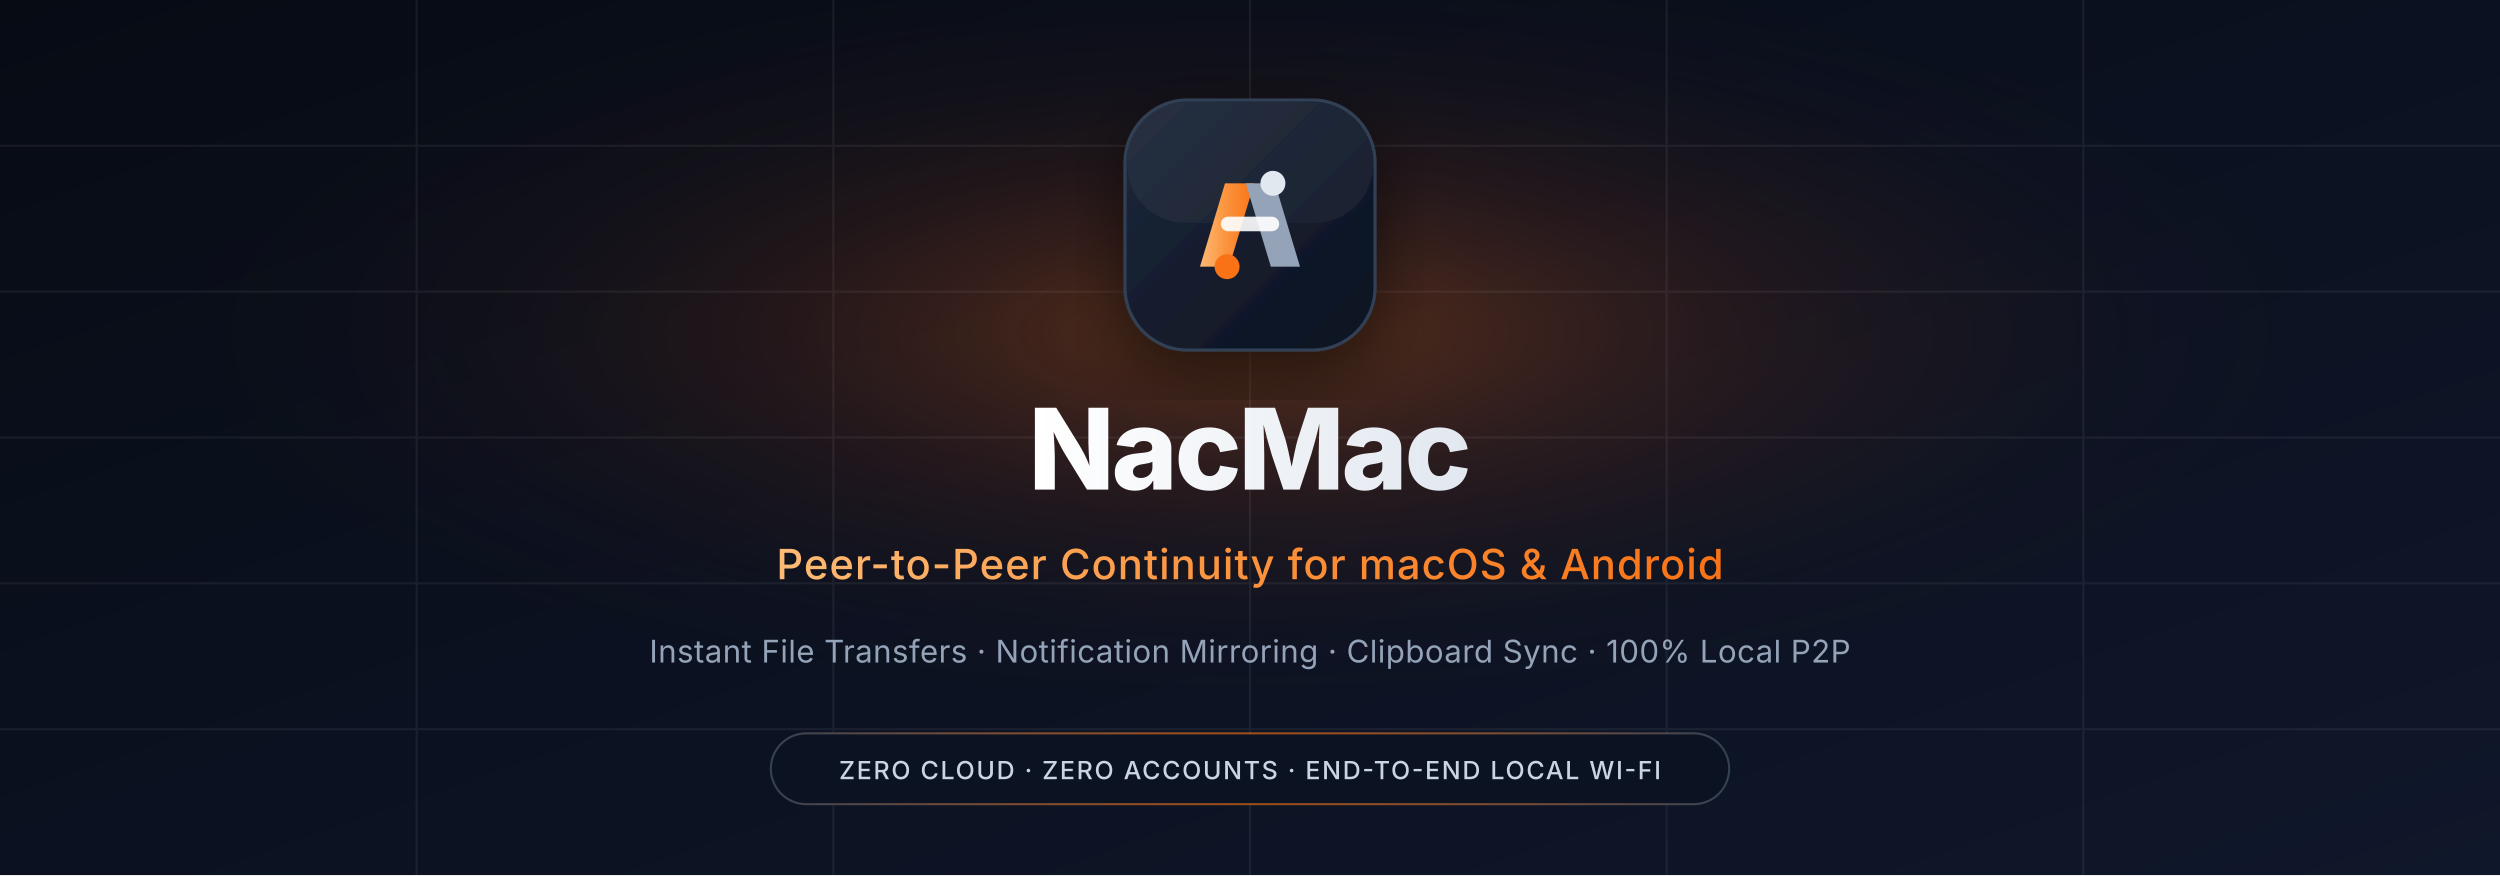
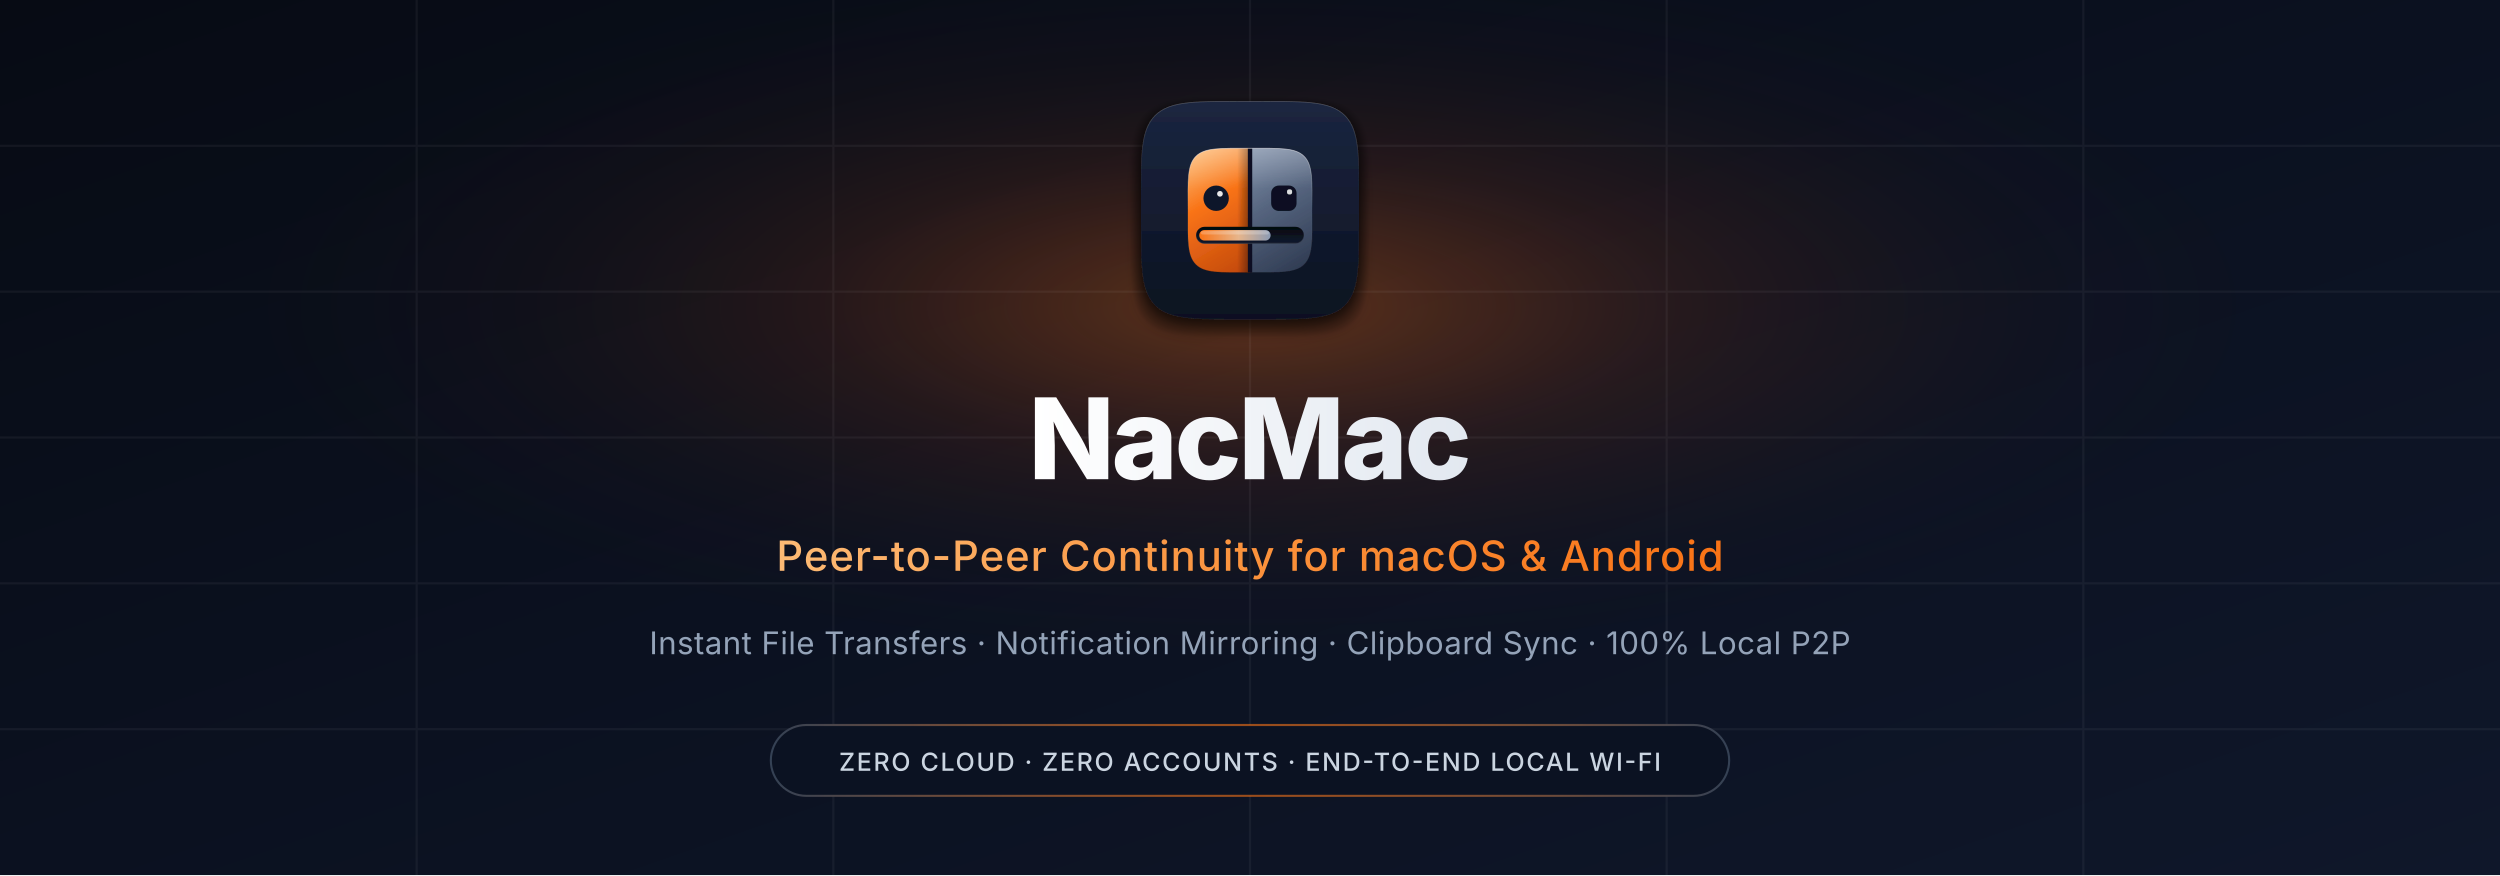
<svg xmlns="http://www.w3.org/2000/svg" viewBox="0 0 1200 420" width="100%" height="100%">
  <defs>
    <linearGradient id="bgGrad" x1="0%" y1="0%" x2="100%" y2="100%">
      <stop offset="0%" stop-color="#070B14" />
      <stop offset="50%" stop-color="#0B1120" />
      <stop offset="100%" stop-color="#0F172A" />
    </linearGradient>
-     <radialGradient id="amberGlow" cx="50%" cy="38%" r="45%">
-       <stop offset="0%" stop-color="#F97316" stop-opacity="0.32" />
+     <radialGradient id="amberGlow" cx="50%" cy="35%" r="42%">
+       <stop offset="0%" stop-color="#F97316" stop-opacity="0.35" />
      <stop offset="40%" stop-color="#EA580C" stop-opacity="0.12" />
      <stop offset="100%" stop-color="#070B14" stop-opacity="0" />
    </radialGradient>
    <linearGradient id="accentGrad" x1="0%" y1="0%" x2="100%" y2="0%">
      <stop offset="0%" stop-color="#FDBA74" />
      <stop offset="50%" stop-color="#FB923C" />
      <stop offset="100%" stop-color="#F97316" />
    </linearGradient>
    <linearGradient id="textGrad" x1="0%" y1="0%" x2="100%" y2="0%">
      <stop offset="0%" stop-color="#FFFFFF" />
      <stop offset="100%" stop-color="#E2E8F0" />
    </linearGradient>
    <linearGradient id="badgeBorder" x1="0%" y1="0%" x2="100%" y2="0%">
      <stop offset="0%" stop-color="#334155" />
      <stop offset="50%" stop-color="#F97316" stop-opacity="0.6" />
      <stop offset="100%" stop-color="#334155" />
    </linearGradient>
-     <filter id="shadow" x="-20%" y="-20%" width="140%" height="140%">
-       <feDropShadow dx="0" dy="12" stdDeviation="16" flood-color="#000000" flood-opacity="0.55" />
+     <filter id="logoShadow" x="-20%" y="-20%" width="140%" height="140%">
+       <feDropShadow dx="0" dy="14" stdDeviation="18" flood-color="#000000" flood-opacity="0.65" />
    </filter>
-     <linearGradient id="iconBg" x1="0%" y1="0%" x2="100%" y2="100%">
-       <stop offset="0%" stop-color="#1E293B" />
-       <stop offset="100%" stop-color="#0B1120" />
+     <linearGradient id="linear-gradient-1" x1="99.917" y1="99.917" x2="99.917" y2="924.083" gradientUnits="userSpaceOnUse">
+       <stop offset="0" stop-color="#1b2640" />
+       <stop offset="1" stop-color="#0b1120" />
+     </linearGradient>
+     <linearGradient id="linear-gradient-2" x1="99.917" y1="99.917" x2="99.917" y2="924.083" gradientUnits="userSpaceOnUse">
+       <stop offset="0" stop-color="#ffffff" stop-opacity="0.22" />
+       <stop offset="0.4" stop-color="#ffffff" stop-opacity="0.02" />
+       <stop offset="1" stop-color="#ffffff" stop-opacity="0.06" />
+     </linearGradient>
+     <clipPath id="clip-path-1">
+       <path d="M747 512 C747 398.02 749.58 340.42 716.58 307.42 C683.58 274.42 625.98 277 512 277 C398.02 277 340.42 274.42 307.42 307.42 C274.42 340.42 277 398.02 277 512 C277 625.98 274.42 683.58 307.42 716.58 C340.42 749.58 398.02 747 512 747 C625.98 747 683.58 749.58 716.58 716.58 C749.58 683.58 747 625.98 747 512 Z" />
+     </clipPath>
+     <linearGradient id="linear-gradient-3" x1="323.6" y1="276.8" x2="605.6" y2="747.2" gradientUnits="userSpaceOnUse">
+       <stop offset="0" stop-color="#fdba74" />
+       <stop offset="0.35" stop-color="#f97316" />
+       <stop offset="1" stop-color="#b8410c" />
+     </linearGradient>
+     <linearGradient id="linear-gradient-4" x1="418.4" y1="276.8" x2="700.4" y2="747.2" gradientUnits="userSpaceOnUse">
+       <stop offset="0" stop-color="#8b9bb4" />
+       <stop offset="0.5" stop-color="#55647e" />
+       <stop offset="1" stop-color="#2f3b52" />
+     </linearGradient>
+     <linearGradient id="linear-gradient-5" x1="463.6" y1="0" x2="503.6" y2="0" gradientUnits="userSpaceOnUse">
+       <stop offset="0" stop-color="#000000" stop-opacity="0" />
+       <stop offset="1" stop-color="#000000" stop-opacity="0.35" />
+     </linearGradient>
+     <linearGradient id="linear-gradient-6" x1="-2.036" y1="218.8" x2="-2.036" y2="430" gradientUnits="userSpaceOnUse">
+       <stop offset="0" stop-color="#ffffff" stop-opacity="0.28" />
+       <stop offset="1" stop-color="#ffffff" stop-opacity="0" />
+     </linearGradient>
+     <linearGradient id="linear-gradient-7" x1="276.953" y1="276.953" x2="276.953" y2="747.047" gradientUnits="userSpaceOnUse">
+       <stop offset="0" stop-color="#ffffff" stop-opacity="0.55" />
+       <stop offset="0.5" stop-color="#ffffff" stop-opacity="0" />
+       <stop offset="1" stop-color="#000000" stop-opacity="0.25" />
+     </linearGradient>
+     <linearGradient id="linear-gradient-8" x1="0" y1="574" x2="0" y2="638" gradientUnits="userSpaceOnUse">
+       <stop offset="0" stop-color="#04070e" />
+       <stop offset="1" stop-color="#131c30" />
+     </linearGradient>
+     <linearGradient id="linear-gradient-9" x1="0" y1="574" x2="0" y2="638" gradientUnits="userSpaceOnUse">
+       <stop offset="0" stop-color="#ffffff" stop-opacity="0" />
+       <stop offset="1" stop-color="#ffffff" stop-opacity="0.16" />
+     </linearGradient>
+     <linearGradient id="linear-gradient-10" x1="320" y1="0" x2="590" y2="0" gradientUnits="userSpaceOnUse">
+       <stop offset="0" stop-color="#f97316" />
+       <stop offset="0.55" stop-color="#e7b58b" />
+       <stop offset="1" stop-color="#8b9bb4" />
    </linearGradient>
  </defs>
  <rect width="1200" height="420" fill="url(#bgGrad)" />
  <rect width="1200" height="420" fill="url(#amberGlow)" />
-   <g opacity="0.06" stroke="#FFFFFF" stroke-width="1">
+   <g opacity="0.05" stroke="#FFFFFF" stroke-width="1">
    <line x1="0" y1="70" x2="1200" y2="70" />
    <line x1="0" y1="140" x2="1200" y2="140" />
    <line x1="0" y1="210" x2="1200" y2="210" />
    <line x1="0" y1="280" x2="1200" y2="280" />
    <line x1="0" y1="350" x2="1200" y2="350" />
    <line x1="200" y1="0" x2="200" y2="420" />
    <line x1="400" y1="0" x2="400" y2="420" />
    <line x1="600" y1="0" x2="600" y2="420" />
    <line x1="800" y1="0" x2="800" y2="420" />
    <line x1="1000" y1="0" x2="1000" y2="420" />
  </g>
-   <g transform="translate(540, 48)" filter="url(#shadow)">
-     <rect x="0" y="0" width="120" height="120" rx="30" fill="url(#iconBg)" stroke="#334155" stroke-width="1.5" />
-     <rect x="1" y="1" width="118" height="58" rx="28" fill="#FFFFFF" fill-opacity="0.04" />
-     <g transform="translate(24, 24)">
-       <path d="M 12 56 L 24 16 L 38 16 L 26 56 Z" fill="url(#accentGrad)" />
-       <circle cx="25" cy="56" r="6" fill="#F97316" />
-       <path d="M 48 16 L 60 56 L 46 56 L 34 16 Z" fill="#94A3B8" />
-       <circle cx="47" cy="16" r="6" fill="#E2E8F0" />
-       <rect x="22" y="32" width="28" height="7" rx="3.5" fill="#FFFFFF" opacity="0.9" />
+   <g transform="translate(535, 36) scale(0.1269531)" filter="url(#logoShadow)">
+     <g id="Layer_1" data-name="Layer 1">
+       <g id="Tile-shadow">
+         <path d="M924 538 C924 338.18 928.52 237.18 870.67 179.33 C812.82 121.48 711.82 126 512 126 C312.18 126 211.18 121.48 153.33 179.33 C95.48 237.18 100 338.18 100 538 C100 737.82 95.48 838.82 153.33 896.67 C211.18 954.52 312.18 950 512 950 C711.82 950 812.82 954.52 870.67 896.67 C928.52 838.82 924 737.82 924 538 Z" fill="#000000" fill-opacity="0.014" />
+         <path d="M925.561 537.996 C925.561 337.416 930.098 236.032 872.029 177.963 C813.959 119.893 712.575 124.43 511.996 124.43 C311.416 124.43 210.032 119.893 151.963 177.963 C93.893 236.032 98.43 337.416 98.43 537.996 C98.43 738.575 93.893 839.959 151.963 898.029 C210.032 956.098 311.416 951.561 511.996 951.561 C712.575 951.561 813.959 956.098 872.029 898.029 C930.098 839.959 925.561 738.575 925.561 537.996 Z" fill="#000000" fill-opacity="0.014" />
+         <path d="M927.132 538.001 C927.132 336.663 931.687 234.895 873.397 176.605 C815.107 118.316 713.34 122.87 512.001 122.87 C310.663 122.87 208.895 118.316 150.605 176.605 C92.316 234.895 96.87 336.663 96.87 538.001 C96.87 739.34 92.316 841.107 150.605 899.397 C208.895 957.687 310.663 953.132 512.001 953.132 C713.34 953.132 815.107 957.687 873.397 899.397 C931.687 841.107 927.132 739.34 927.132 538.001 Z" fill="#000000" fill-opacity="0.014" />
+         <path d="M928.694 537.997 C928.694 335.899 933.265 233.747 874.756 175.238 C816.246 116.728 714.095 121.3 511.997 121.3 C309.899 121.3 207.747 116.728 149.238 175.238 C90.728 233.747 95.3 335.899 95.3 537.997 C95.3 740.095 90.728 842.246 149.238 900.756 C207.747 959.265 309.899 954.694 511.997 954.694 C714.095 954.694 816.246 959.265 874.756 900.756 C933.265 842.246 928.694 740.095 928.694 537.997 Z" fill="#000000" fill-opacity="0.014" />
+         <path d="M930.265 538.002 C930.265 335.145 934.854 232.61 876.124 173.881 C817.395 115.151 714.86 119.74 512.002 119.74 C309.145 119.74 206.61 115.151 147.881 173.881 C89.151 232.61 93.74 335.145 93.74 538.002 C93.74 740.86 89.151 843.395 147.881 902.124 C206.61 960.854 309.145 956.265 512.002 956.265 C714.86 956.265 817.395 960.854 876.124 902.124 C934.854 843.395 930.265 740.86 930.265 538.002 Z" fill="#000000" fill-opacity="0.014" />
+         <path d="M931.826 537.998 C931.826 334.381 936.432 231.462 877.483 172.513 C818.534 113.564 715.615 118.17 511.998 118.17 C308.381 118.17 205.462 113.564 146.513 172.513 C87.564 231.462 92.17 334.381 92.17 537.998 C92.17 741.615 87.564 844.534 146.513 903.483 C205.462 962.432 308.381 957.826 511.998 957.826 C715.615 957.826 818.534 962.432 877.483 903.483 C936.432 844.534 931.826 741.615 931.826 537.998 Z" fill="#000000" fill-opacity="0.014" />
+         <path d="M933.397 538.004 C933.397 333.628 938.02 230.325 878.851 171.156 C819.682 111.987 716.379 116.61 512.004 116.61 C307.628 116.61 204.325 111.987 145.156 171.156 C85.987 230.325 90.61 333.628 90.61 538.004 C90.61 742.379 85.987 845.682 145.156 904.851 C204.325 964.02 307.628 959.397 512.004 959.397 C716.379 959.397 819.682 964.02 878.851 904.851 C938.02 845.682 933.397 742.379 933.397 538.004 Z" fill="#000000" fill-opacity="0.014" />
+         <path d="M934.958 537.999 C934.958 332.864 939.599 229.177 880.21 169.789 C820.821 110.4 717.134 115.04 511.999 115.04 C306.864 115.04 203.177 110.4 143.789 169.789 C84.4 229.177 89.04 332.864 89.04 537.999 C89.04 743.134 84.4 846.821 143.789 906.21 C203.177 965.599 306.864 960.958 511.999 960.958 C717.134 960.958 820.821 965.599 880.21 906.21 C939.599 846.821 934.958 743.134 934.958 537.999 Z" fill="#000000" fill-opacity="0.014" />
+         <path d="M936.53 538.005 C936.53 332.11 941.187 228.04 881.578 168.431 C821.97 108.823 717.899 113.48 512.005 113.48 C306.11 113.48 202.04 108.823 142.431 168.431 C82.823 228.04 87.48 332.11 87.48 538.005 C87.48 743.899 82.823 847.97 142.431 907.578 C202.04 967.187 306.11 962.53 512.005 962.53 C717.899 962.53 821.97 967.187 881.578 907.578 C941.187 847.97 936.53 743.899 936.53 538.005 Z" fill="#000000" fill-opacity="0.014" />
+         <path d="M938.091 538 C938.091 331.347 942.765 226.892 882.937 167.064 C823.108 107.235 718.654 111.91 512 111.91 C305.347 111.91 200.892 107.235 141.064 167.064 C81.235 226.892 85.91 331.347 85.91 538 C85.91 744.654 81.235 849.108 141.064 908.937 C200.892 968.765 305.347 964.091 512 964.091 C718.654 964.091 823.108 968.765 882.937 908.937 C942.765 849.108 938.091 744.654 938.091 538 Z" fill="#000000" fill-opacity="0.014" />
+         <path d="M939.652 537.996 C939.652 330.583 944.344 225.745 884.295 165.697 C824.247 105.648 719.409 110.34 511.996 110.34 C304.583 110.34 199.745 105.648 139.697 165.697 C79.648 225.745 84.34 330.583 84.34 537.996 C84.34 745.409 79.648 850.247 139.697 910.295 C199.745 970.344 304.583 965.652 511.996 965.652 C719.409 965.652 824.247 970.344 884.295 910.295 C944.344 850.247 939.652 745.409 939.652 537.996 Z" fill="#000000" fill-opacity="0.014" />
+         <path d="M941.223 538.002 C941.223 329.829 945.932 224.607 885.664 164.339 C825.396 104.071 720.174 108.78 512.002 108.78 C303.829 108.78 198.607 104.071 138.339 164.339 C78.071 224.607 82.78 329.829 82.78 538.002 C82.78 746.174 78.071 851.396 138.339 911.664 C198.607 971.932 303.829 967.223 512.002 967.223 C720.174 967.223 825.396 971.932 885.664 911.664 C945.932 851.396 941.223 746.174 941.223 538.002 Z" fill="#000000" fill-opacity="0.014" />
+         <path d="M942.784 537.997 C942.784 329.065 947.511 223.46 887.023 162.972 C826.535 102.484 720.929 107.21 511.997 107.21 C303.065 107.21 197.46 102.484 136.972 162.972 C76.484 223.46 81.21 329.065 81.21 537.997 C81.21 746.929 76.484 852.535 136.972 913.023 C197.46 973.511 303.065 968.784 511.997 968.784 C720.929 968.784 826.535 973.511 887.023 913.023 C947.511 852.535 942.784 746.929 942.784 537.997 Z" fill="#000000" fill-opacity="0.014" />
+         <path d="M944.356 538.003 C944.356 328.312 949.099 222.322 888.391 161.614 C827.683 100.907 721.694 105.65 512.003 105.65 C302.312 105.65 196.322 100.907 135.614 161.614 C74.907 222.322 79.65 328.312 79.65 538.003 C79.65 747.694 74.907 853.683 135.614 914.391 C196.322 975.099 302.312 970.356 512.003 970.356 C721.694 970.356 827.683 975.099 888.391 914.391 C949.099 853.683 944.356 747.694 944.356 538.003 Z" fill="#000000" fill-opacity="0.014" />
+         <path d="M945.917 537.998 C945.917 327.548 950.677 221.175 889.75 160.247 C828.822 99.32 722.449 104.08 511.998 104.08 C301.548 104.08 195.175 99.32 134.247 160.247 C73.32 221.175 78.08 327.548 78.08 537.998 C78.08 748.449 73.32 854.822 134.247 915.75 C195.175 976.677 301.548 971.917 511.998 971.917 C722.449 971.917 828.822 976.677 889.75 915.75 C950.677 854.822 945.917 748.449 945.917 537.998 Z" fill="#000000" fill-opacity="0.014" />
+         <path d="M947.488 538.004 C947.488 326.794 952.266 220.037 891.118 158.89 C829.971 97.742 723.214 102.52 512.004 102.52 C300.794 102.52 194.037 97.742 132.89 158.89 C71.742 220.037 76.52 326.794 76.52 538.004 C76.52 749.214 71.742 855.971 132.89 917.118 C194.037 978.266 300.794 973.488 512.004 973.488 C723.214 973.488 829.971 978.266 891.118 917.118 C952.266 855.971 947.488 749.214 947.488 538.004 Z" fill="#000000" fill-opacity="0.014" />
+         <path d="M949.049 538 C949.049 326.031 953.844 218.89 892.477 157.522 C831.109 96.155 723.969 100.95 512 100.95 C300.031 100.95 192.89 96.155 131.522 157.522 C70.155 218.89 74.95 326.031 74.95 538 C74.95 749.969 70.155 857.109 131.522 918.477 C192.89 979.844 300.031 975.049 512 975.049 C723.969 975.049 831.109 979.844 892.477 918.477 C953.844 857.109 949.049 749.969 949.049 538 Z" fill="#000000" fill-opacity="0.014" />
+         <path d="M950.61 537.995 C950.61 325.267 955.422 217.742 893.835 156.155 C832.248 94.568 724.724 99.38 511.995 99.38 C299.267 99.38 191.742 94.568 130.155 156.155 C68.568 217.742 73.38 325.267 73.38 537.995 C73.38 750.724 68.568 858.248 130.155 919.835 C191.742 981.422 299.267 976.61 511.995 976.61 C724.724 976.61 832.248 981.422 893.835 919.835 C955.422 858.248 950.61 750.724 950.61 537.995 Z" fill="#000000" fill-opacity="0.014" />
+         <path d="M952.182 538.001 C952.182 324.513 957.011 216.605 895.204 154.798 C833.397 92.991 725.489 97.82 512.001 97.82 C298.513 97.82 190.605 92.991 128.798 154.798 C66.991 216.605 71.82 324.513 71.82 538.001 C71.82 751.489 66.991 859.397 128.798 921.204 C190.605 983.011 298.513 978.182 512.001 978.182 C725.489 978.182 833.397 983.011 895.204 921.204 C957.011 859.397 952.182 751.489 952.182 538.001 Z" fill="#000000" fill-opacity="0.014" />
+         <path d="M953.743 537.996 C953.743 323.749 958.589 215.457 896.562 153.43 C834.536 91.404 726.243 96.25 511.996 96.25 C297.749 96.25 189.457 91.404 127.43 153.43 C65.404 215.457 70.25 323.749 70.25 537.996 C70.25 752.243 65.404 860.536 127.43 922.562 C189.457 984.589 297.749 979.743 511.996 979.743 C726.243 979.743 834.536 984.589 896.562 922.562 C958.589 860.536 953.743 752.243 953.743 537.996 Z" fill="#000000" fill-opacity="0.014" />
+         <path d="M955.314 538.002 C955.314 322.996 960.178 214.32 897.931 152.073 C835.684 89.826 727.008 94.69 512.002 94.69 C296.996 94.69 188.32 89.826 126.073 152.073 C63.826 214.32 68.69 322.996 68.69 538.002 C68.69 753.008 63.826 861.684 126.073 923.931 C188.32 986.178 296.996 981.314 512.002 981.314 C727.008 981.314 835.684 986.178 897.931 923.931 C960.178 861.684 955.314 753.008 955.314 538.002 Z" fill="#000000" fill-opacity="0.014" />
+         <path d="M956.875 537.998 C956.875 322.232 961.756 213.172 899.289 150.706 C836.823 88.239 727.763 93.12 511.998 93.12 C296.232 93.12 187.172 88.239 124.706 150.706 C62.239 213.172 67.12 322.232 67.12 537.998 C67.12 753.763 62.239 862.823 124.706 925.289 C187.172 987.756 296.232 982.875 511.998 982.875 C727.763 982.875 836.823 987.756 899.289 925.289 C961.756 862.823 956.875 753.763 956.875 537.998 Z" fill="#000000" fill-opacity="0.014" />
+         <path d="M958.446 538.003 C958.446 321.478 963.344 212.035 900.658 149.348 C837.972 86.662 728.528 91.56 512.003 91.56 C295.478 91.56 186.035 86.662 123.348 149.348 C60.662 212.035 65.56 321.478 65.56 538.003 C65.56 754.528 60.662 863.972 123.348 926.658 C186.035 989.344 295.478 984.446 512.003 984.446 C728.528 984.446 837.972 989.344 900.658 926.658 C963.344 863.972 958.446 754.528 958.446 538.003 Z" fill="#000000" fill-opacity="0.014" />
+         <path d="M960.008 537.999 C960.008 320.715 964.923 210.887 902.017 147.981 C839.11 85.075 729.283 89.99 511.999 89.99 C294.715 89.99 184.887 85.075 121.981 147.981 C59.075 210.887 63.99 320.715 63.99 537.999 C63.99 755.283 59.075 865.11 121.981 928.017 C184.887 990.923 294.715 986.008 511.999 986.008 C729.283 986.008 839.11 990.923 902.017 928.017 C964.923 865.11 960.008 755.283 960.008 537.999 Z" fill="#000000" fill-opacity="0.014" />
+         <path d="M961.579 538.004 C961.579 319.961 966.511 209.75 903.385 146.624 C840.259 83.498 730.048 88.43 512.004 88.43 C293.961 88.43 183.75 83.498 120.624 146.624 C57.498 209.75 62.43 319.961 62.43 538.004 C62.43 756.048 57.498 866.259 120.624 929.385 C183.75 992.511 293.961 987.579 512.004 987.579 C730.048 987.579 840.259 992.511 903.385 929.385 C966.511 866.259 961.579 756.048 961.579 538.004 Z" fill="#000000" fill-opacity="0.014" />
+         <path d="M963.14 538 C963.14 319.197 968.089 208.602 904.744 145.256 C841.398 81.911 730.803 86.86 512 86.86 C293.197 86.86 182.602 81.911 119.256 145.256 C55.911 208.602 60.86 319.197 60.86 538 C60.86 756.803 55.911 867.398 119.256 930.744 C182.602 994.089 293.197 989.14 512 989.14 C730.803 989.14 841.398 994.089 904.744 930.744 C968.089 867.398 963.14 756.803 963.14 538 Z" fill="#000000" fill-opacity="0.014" />
+         <path d="M964.701 537.996 C964.701 318.433 969.668 207.455 906.102 143.889 C842.537 80.323 731.558 85.29 511.996 85.29 C292.433 85.29 181.455 80.323 117.889 143.889 C54.323 207.455 59.29 318.433 59.29 537.996 C59.29 757.558 54.323 868.537 117.889 932.102 C181.455 995.668 292.433 990.701 511.996 990.701 C731.558 990.701 842.537 995.668 906.102 932.102 C969.668 868.537 964.701 757.558 964.701 537.996 Z" fill="#000000" fill-opacity="0.014" />
+         <path d="M966.272 538.001 C966.272 317.68 971.256 206.317 907.471 142.532 C843.685 78.746 732.323 83.73 512.001 83.73 C291.68 83.73 180.317 78.746 116.532 142.532 C52.746 206.317 57.73 317.68 57.73 538.001 C57.73 758.323 52.746 869.685 116.532 933.471 C180.317 997.256 291.68 992.272 512.001 992.272 C732.323 992.272 843.685 997.256 907.471 933.471 C971.256 869.685 966.272 758.323 966.272 538.001 Z" fill="#000000" fill-opacity="0.014" />
+       </g>
+       <path id="Tile" d="M924 512 C924 312.18 928.52 211.18 870.67 153.33 C812.82 95.48 711.82 100 512 100 C312.18 100 211.18 95.48 153.33 153.33 C95.48 211.18 100 312.18 100 512 C100 711.82 95.48 812.82 153.33 870.67 C211.18 928.52 312.18 924 512 924 C711.82 924 812.82 928.52 870.67 870.67 C928.52 812.82 924 711.82 924 512 Z" fill="url(#linear-gradient-1)" />
+       <path id="Tile-rim" d="M924 512 C924 312.18 928.52 211.18 870.67 153.33 C812.82 95.48 711.82 100 512 100 C312.18 100 211.18 95.48 153.33 153.33 C95.48 211.18 100 312.18 100 512 C100 711.82 95.48 812.82 153.33 870.67 C211.18 928.52 312.18 924 512 924 C711.82 924 812.82 928.52 870.67 870.67 C928.52 812.82 924 711.82 924 512 Z" fill="none" stroke="url(#linear-gradient-2)" stroke-width="3" />
+       <g id="Body-shadow" display="none">
+         <path d="M747 530 C747 416.02 749.58 358.42 716.58 325.42 C683.58 292.42 625.98 295 512 295 C398.02 295 340.42 292.42 307.42 325.42 C274.42 358.42 277 416.02 277 530 C277 643.98 274.42 701.58 307.42 734.58 C340.42 767.58 398.02 765 512 765 C625.98 765 683.58 767.58 716.58 734.58 C749.58 701.58 747 643.98 747 530 Z" fill="#000000" fill-opacity="0.024" />
+         <path d="M748.526 529.998 C748.526 415.277 751.122 357.303 717.908 324.088 C684.693 290.874 626.719 293.471 511.998 293.471 C397.277 293.471 339.303 290.874 306.088 324.088 C272.874 357.303 275.471 415.277 275.471 529.998 C275.471 644.719 272.874 702.693 306.088 735.908 C339.303 769.122 397.277 766.526 511.998 766.526 C626.719 766.526 684.693 769.122 717.908 735.908 C751.122 702.693 748.526 644.719 748.526 529.998 Z" fill="#000000" fill-opacity="0.024" />
+         <path d="M750.051 529.996 C750.051 414.534 752.665 356.185 719.236 322.756 C685.807 289.327 627.458 291.941 511.996 291.941 C396.534 291.941 338.185 289.327 304.756 322.756 C271.327 356.185 273.941 414.534 273.941 529.996 C273.941 645.458 271.327 703.807 304.756 737.236 C338.185 770.665 396.534 768.051 511.996 768.051 C627.458 768.051 685.807 770.665 719.236 737.236 C752.665 703.807 750.051 645.458 750.051 529.996 Z" fill="#000000" fill-opacity="0.024" />
+         <path d="M751.587 530.004 C751.587 413.801 754.217 355.078 720.573 321.435 C686.93 287.791 628.207 290.422 512.004 290.422 C395.801 290.422 337.078 287.791 303.435 321.435 C269.791 355.078 272.422 413.801 272.422 530.004 C272.422 646.207 269.791 704.93 303.435 738.573 C337.078 772.217 395.801 769.587 512.004 769.587 C628.207 769.587 686.93 772.217 720.573 738.573 C754.217 704.93 751.587 646.207 751.587 530.004 Z" fill="#000000" fill-opacity="0.024" />
+         <path d="M753.112 530.002 C753.112 413.059 755.759 353.961 721.901 320.103 C688.043 286.245 628.945 288.892 512.002 288.892 C395.059 288.892 335.961 286.245 302.103 320.103 C268.245 353.961 270.892 413.059 270.892 530.002 C270.892 646.945 268.245 706.043 302.103 739.901 C335.961 773.759 395.059 771.112 512.002 771.112 C628.945 771.112 688.043 773.759 721.901 739.901 C755.759 706.043 753.112 646.945 753.112 530.002 Z" fill="#000000" fill-opacity="0.024" />
+         <path d="M754.638 530 C754.638 412.316 757.301 352.844 723.229 318.771 C689.156 284.699 629.684 287.363 512 287.363 C394.316 287.363 334.844 284.699 300.771 318.771 C266.699 352.844 269.363 412.316 269.363 530 C269.363 647.684 266.699 707.156 300.771 741.229 C334.844 775.301 394.316 772.638 512 772.638 C629.684 772.638 689.156 775.301 723.229 741.229 C757.301 707.156 754.638 647.684 754.638 530 Z" fill="#000000" fill-opacity="0.024" />
+         <path d="M756.163 529.998 C756.163 411.573 758.844 351.726 724.557 317.439 C690.27 283.152 630.423 285.833 511.998 285.833 C393.573 285.833 333.726 283.152 299.439 317.439 C265.152 351.726 267.833 411.573 267.833 529.998 C267.833 648.423 265.152 708.27 299.439 742.557 C333.726 776.844 393.573 774.163 511.998 774.163 C630.423 774.163 690.27 776.844 724.557 742.557 C758.844 708.27 756.163 648.423 756.163 529.998 Z" fill="#000000" fill-opacity="0.024" />
+         <path d="M757.689 529.996 C757.689 410.83 760.386 350.609 725.884 316.108 C691.383 281.606 631.162 284.304 511.996 284.304 C392.83 284.304 332.609 281.606 298.108 316.108 C263.606 350.609 266.304 410.83 266.304 529.996 C266.304 649.162 263.606 709.383 298.108 743.884 C332.609 778.386 392.83 775.689 511.996 775.689 C631.162 775.689 691.383 778.386 725.884 743.884 C760.386 709.383 757.689 649.162 757.689 529.996 Z" fill="#000000" fill-opacity="0.024" />
+         <path d="M759.224 530.004 C759.224 410.097 761.938 349.502 727.222 314.786 C692.506 280.07 631.911 282.784 512.004 282.784 C392.097 282.784 331.502 280.07 296.786 314.786 C262.07 349.502 264.784 410.097 264.784 530.004 C264.784 649.911 262.07 710.506 296.786 745.222 C331.502 779.938 392.097 777.224 512.004 777.224 C631.911 777.224 692.506 779.938 727.222 745.222 C761.938 710.506 759.224 649.911 759.224 530.004 Z" fill="#000000" fill-opacity="0.024" />
+         <path d="M760.75 530.002 C760.75 409.354 763.48 348.385 728.55 313.454 C693.619 278.524 632.65 281.255 512.002 281.255 C391.354 281.255 330.385 278.524 295.454 313.454 C260.524 348.385 263.255 409.354 263.255 530.002 C263.255 650.65 260.524 711.619 295.454 746.55 C330.385 781.48 391.354 778.75 512.002 778.75 C632.65 778.75 693.619 781.48 728.55 746.55 C763.48 711.619 760.75 650.65 760.75 530.002 Z" fill="#000000" fill-opacity="0.024" />
+         <path d="M762.275 530 C762.275 408.611 765.023 347.267 729.878 312.122 C694.733 276.977 633.389 279.725 512 279.725 C390.611 279.725 329.267 276.977 294.122 312.122 C258.977 347.267 261.725 408.611 261.725 530 C261.725 651.389 258.977 712.733 294.122 747.878 C329.267 783.023 390.611 780.275 512 780.275 C633.389 780.275 694.733 783.023 729.878 747.878 C765.023 712.733 762.275 651.389 762.275 530 Z" fill="#000000" fill-opacity="0.024" />
+         <path d="M763.8 529.998 C763.8 407.868 766.565 346.15 731.205 310.791 C695.846 275.431 634.128 278.195 511.998 278.195 C389.868 278.195 328.15 275.431 292.791 310.791 C257.431 346.15 260.195 407.868 260.195 529.998 C260.195 652.128 257.431 713.846 292.791 749.205 C328.15 784.565 389.868 781.8 511.998 781.8 C634.128 781.8 695.846 784.565 731.205 749.205 C766.565 713.846 763.8 652.128 763.8 529.998 Z" fill="#000000" fill-opacity="0.024" />
+         <path d="M765.326 529.996 C765.326 407.126 768.107 345.033 732.533 309.459 C696.959 273.885 634.866 276.666 511.996 276.666 C389.126 276.666 327.033 273.885 291.459 309.459 C255.885 345.033 258.666 407.126 258.666 529.996 C258.666 652.866 255.885 714.959 291.459 750.533 C327.033 786.107 389.126 783.326 511.996 783.326 C634.866 783.326 696.959 786.107 732.533 750.533 C768.107 714.959 765.326 652.866 765.326 529.996 Z" fill="#000000" fill-opacity="0.024" />
+         <path d="M766.861 530.004 C766.861 406.393 769.659 343.925 733.871 308.137 C698.082 272.348 635.615 275.146 512.004 275.146 C388.393 275.146 325.925 272.348 290.137 308.137 C254.348 343.925 257.146 406.393 257.146 530.004 C257.146 653.615 254.348 716.082 290.137 751.871 C325.925 787.659 388.393 784.861 512.004 784.861 C635.615 784.861 698.082 787.659 733.871 751.871 C769.659 716.082 766.861 653.615 766.861 530.004 Z" fill="#000000" fill-opacity="0.024" />
+         <path d="M768.387 530.002 C768.387 405.65 771.202 342.808 735.199 306.805 C699.196 270.802 636.354 273.617 512.002 273.617 C387.65 273.617 324.808 270.802 288.805 306.805 C252.802 342.808 255.617 405.65 255.617 530.002 C255.617 654.354 252.802 717.196 288.805 753.199 C324.808 789.202 387.65 786.387 512.002 786.387 C636.354 786.387 699.196 789.202 735.199 753.199 C771.202 717.196 768.387 654.354 768.387 530.002 Z" fill="#000000" fill-opacity="0.024" />
+         <path d="M769.912 530 C769.912 404.907 772.744 341.691 736.527 305.473 C700.309 269.256 637.093 272.087 512 272.087 C386.907 272.087 323.691 269.256 287.473 305.473 C251.256 341.691 254.087 404.907 254.087 530 C254.087 655.093 251.256 718.309 287.473 754.527 C323.691 790.744 386.907 787.912 512 787.912 C637.093 787.912 700.309 790.744 736.527 754.527 C772.744 718.309 769.912 655.093 769.912 530 Z" fill="#000000" fill-opacity="0.024" />
+         <path d="M771.438 529.998 C771.438 404.164 774.286 340.574 737.854 304.142 C701.422 267.71 637.832 270.558 511.998 270.558 C386.164 270.558 322.574 267.71 286.142 304.142 C249.71 340.574 252.558 404.164 252.558 529.998 C252.558 655.832 249.71 719.422 286.142 755.854 C322.574 792.286 386.164 789.438 511.998 789.438 C637.832 789.438 701.422 792.286 737.854 755.854 C774.286 719.422 771.438 655.832 771.438 529.998 Z" fill="#000000" fill-opacity="0.024" />
+         <path d="M772.963 529.996 C772.963 403.421 775.829 339.456 739.182 302.81 C702.536 266.163 638.571 269.028 511.996 269.028 C385.421 269.028 321.456 266.163 284.81 302.81 C248.163 339.456 251.028 403.421 251.028 529.996 C251.028 656.571 248.163 720.536 284.81 757.182 C321.456 793.829 385.421 790.963 511.996 790.963 C638.571 790.963 702.536 793.829 739.182 757.182 C775.829 720.536 772.963 656.571 772.963 529.996 Z" fill="#000000" fill-opacity="0.024" />
+       </g>
+       <g id="Body" clip-path="url(#clip-path-1)">
+         <rect id="Amber-half" x="260" y="260" width="252" height="504" fill="url(#linear-gradient-3)" />
+         <rect id="Slate-half" x="512" y="260" width="260" height="504" fill="url(#linear-gradient-4)" />
+         <rect id="Seam-shade" x="463.6" y="260" width="40" height="504" fill="url(#linear-gradient-5)" />
+         <rect id="Gloss" x="257.964" y="202" width="512" height="240" fill="url(#linear-gradient-6)" />
+         <rect id="Seam-gap" x="503.6" y="260" width="16.8" height="504" fill="#0b1120" />
+       </g>
+       <path id="Body-rim" d="M747 512 C747 398.02 749.58 340.42 716.58 307.42 C683.58 274.42 625.98 277 512 277 C398.02 277 340.42 274.42 307.42 307.42 C274.42 340.42 277 398.02 277 512 C277 625.98 274.42 683.58 307.42 716.58 C340.42 749.58 398.02 747 512 747 C625.98 747 683.58 749.58 716.58 716.58 C749.58 683.58 747 625.98 747 512 Z" fill="none" stroke="url(#linear-gradient-7)" stroke-width="3" />
+       <g id="Eyes">
+         <circle id="Eye-round" cx="384" cy="466" r="48" fill="#0f172a" />
+         <circle id="Eye-round-glint" cx="398.4" cy="449.2" r="10.8" fill="#ffffff" fill-opacity="0.9" />
+         <path id="Eye-square" d="M620.8 418 L659.2 418 C675.106 418 688 430.894 688 446.8 L688 485.2 C688 501.106 675.106 514 659.2 514 L620.8 514 C604.894 514 592 501.106 592 485.2 L592 446.8 C592 430.894 604.894 418 620.8 418 Z" fill="#0b1120" />
+         <path id="Eye-square-glint" d="M659.2 432.4 L664 432.4 C665.91 432.4 667.741 433.159 669.091 434.509 C670.441 435.859 671.2 437.69 671.2 439.6 L671.2 444.4 C671.2 446.31 670.441 448.141 669.091 449.491 C667.741 450.841 665.91 451.6 664 451.6 L659.2 451.6 C657.29 451.6 655.459 450.841 654.109 449.491 C652.759 448.141 652 446.31 652 444.4 L652 439.6 C652 437.69 652.759 435.859 654.109 434.509 C655.459 433.159 657.29 432.4 659.2 432.4 Z" fill="#ffffff" fill-opacity="0.85" />
+       </g>
+       <g id="Progress">
+         <path id="Progress-slot" d="M340 574 L684 574 C701.673 574 716 588.327 716 606 L716 606 C716 623.673 701.673 638 684 638 L340 638 C322.327 638 308 623.673 308 606 L308 606 C308 588.327 322.327 574 340 574 Z" fill="url(#linear-gradient-8)" />
+         <path id="Progress-slot-rim" d="M340 575 L684 575 C701.121 575 715 588.879 715 606 L715 606 C715 623.121 701.121 637 684 637 L340 637 C322.879 637 309 623.121 309 606 L309 606 C309 588.879 322.879 575 340 575 Z" fill="none" stroke="url(#linear-gradient-9)" stroke-width="2" />
+         <path id="Progress-fill" d="M340 586 L570 586 C581.046 586 590 594.954 590 606 L590 606 C590 617.046 581.046 626 570 626 L340 626 C328.954 626 320 617.046 320 606 L320 606 C320 594.954 328.954 586 340 586 Z" fill="url(#linear-gradient-10)" />
+         <path id="Progress-fill-gloss" d="M332.5 590 L577.5 590 C581.09 590 584 592.91 584 596.5 L584 596.5 C584 600.09 581.09 603 577.5 603 L332.5 603 C328.91 603 326 600.09 326 596.5 L326 596.5 C326 592.91 328.91 590 332.5 590 Z" fill="#ffffff" fill-opacity="0.22" />
+       </g>
    </g>
  </g>
-   <text x="600" y="235" text-anchor="middle" font-family="-apple-system, BlinkMacSystemFont, 'SF Pro Display', 'Inter', 'Segoe UI', Roboto, sans-serif" font-size="54" font-weight="800" letter-spacing="-1.5" fill="url(#textGrad)">
+   <text x="600" y="230" text-anchor="middle" font-family="-apple-system, BlinkMacSystemFont, 'SF Pro Display', 'Inter', 'Segoe UI', Roboto, sans-serif" font-size="54" font-weight="800" letter-spacing="-1.5" fill="url(#textGrad)">
    NacMac
  </text>
-   <text x="600" y="278" text-anchor="middle" font-family="-apple-system, BlinkMacSystemFont, 'SF Pro Text', 'Inter', sans-serif" font-size="20" font-weight="500" fill="url(#accentGrad)" letter-spacing="0.5">
+   <text x="600" y="274" text-anchor="middle" font-family="-apple-system, BlinkMacSystemFont, 'SF Pro Text', 'Inter', sans-serif" font-size="20" font-weight="500" fill="url(#accentGrad)" letter-spacing="0.5">
    Peer-to-Peer Continuity for macOS &amp; Android
  </text>
-   <text x="600" y="318" text-anchor="middle" font-family="-apple-system, BlinkMacSystemFont, 'SF Pro Text', 'Inter', sans-serif" font-size="15" font-weight="400" fill="#94A3B8" letter-spacing="0.2">
+   <text x="600" y="314" text-anchor="middle" font-family="-apple-system, BlinkMacSystemFont, 'SF Pro Text', 'Inter', sans-serif" font-size="15" font-weight="400" fill="#94A3B8" letter-spacing="0.2">
    Instant File Transfers · Notification Mirroring · Clipboard Sync · 100% Local P2P
  </text>
-   <g transform="translate(370, 352)">
+   <g transform="translate(370, 348)">
    <rect x="0" y="0" width="460" height="34" rx="17" fill="#0B1222" stroke="url(#badgeBorder)" stroke-width="1" />
    <text x="230" y="22" text-anchor="middle" font-family="-apple-system, BlinkMacSystemFont, 'SF Mono', 'Roboto Mono', monospace" font-size="12" font-weight="500" fill="#CBD5E1" letter-spacing="0.8">
      ZERO CLOUD  ·  ZERO ACCOUNTS  ·  END-TO-END LOCAL WI-FI
    </text>
  </g>
</svg>
